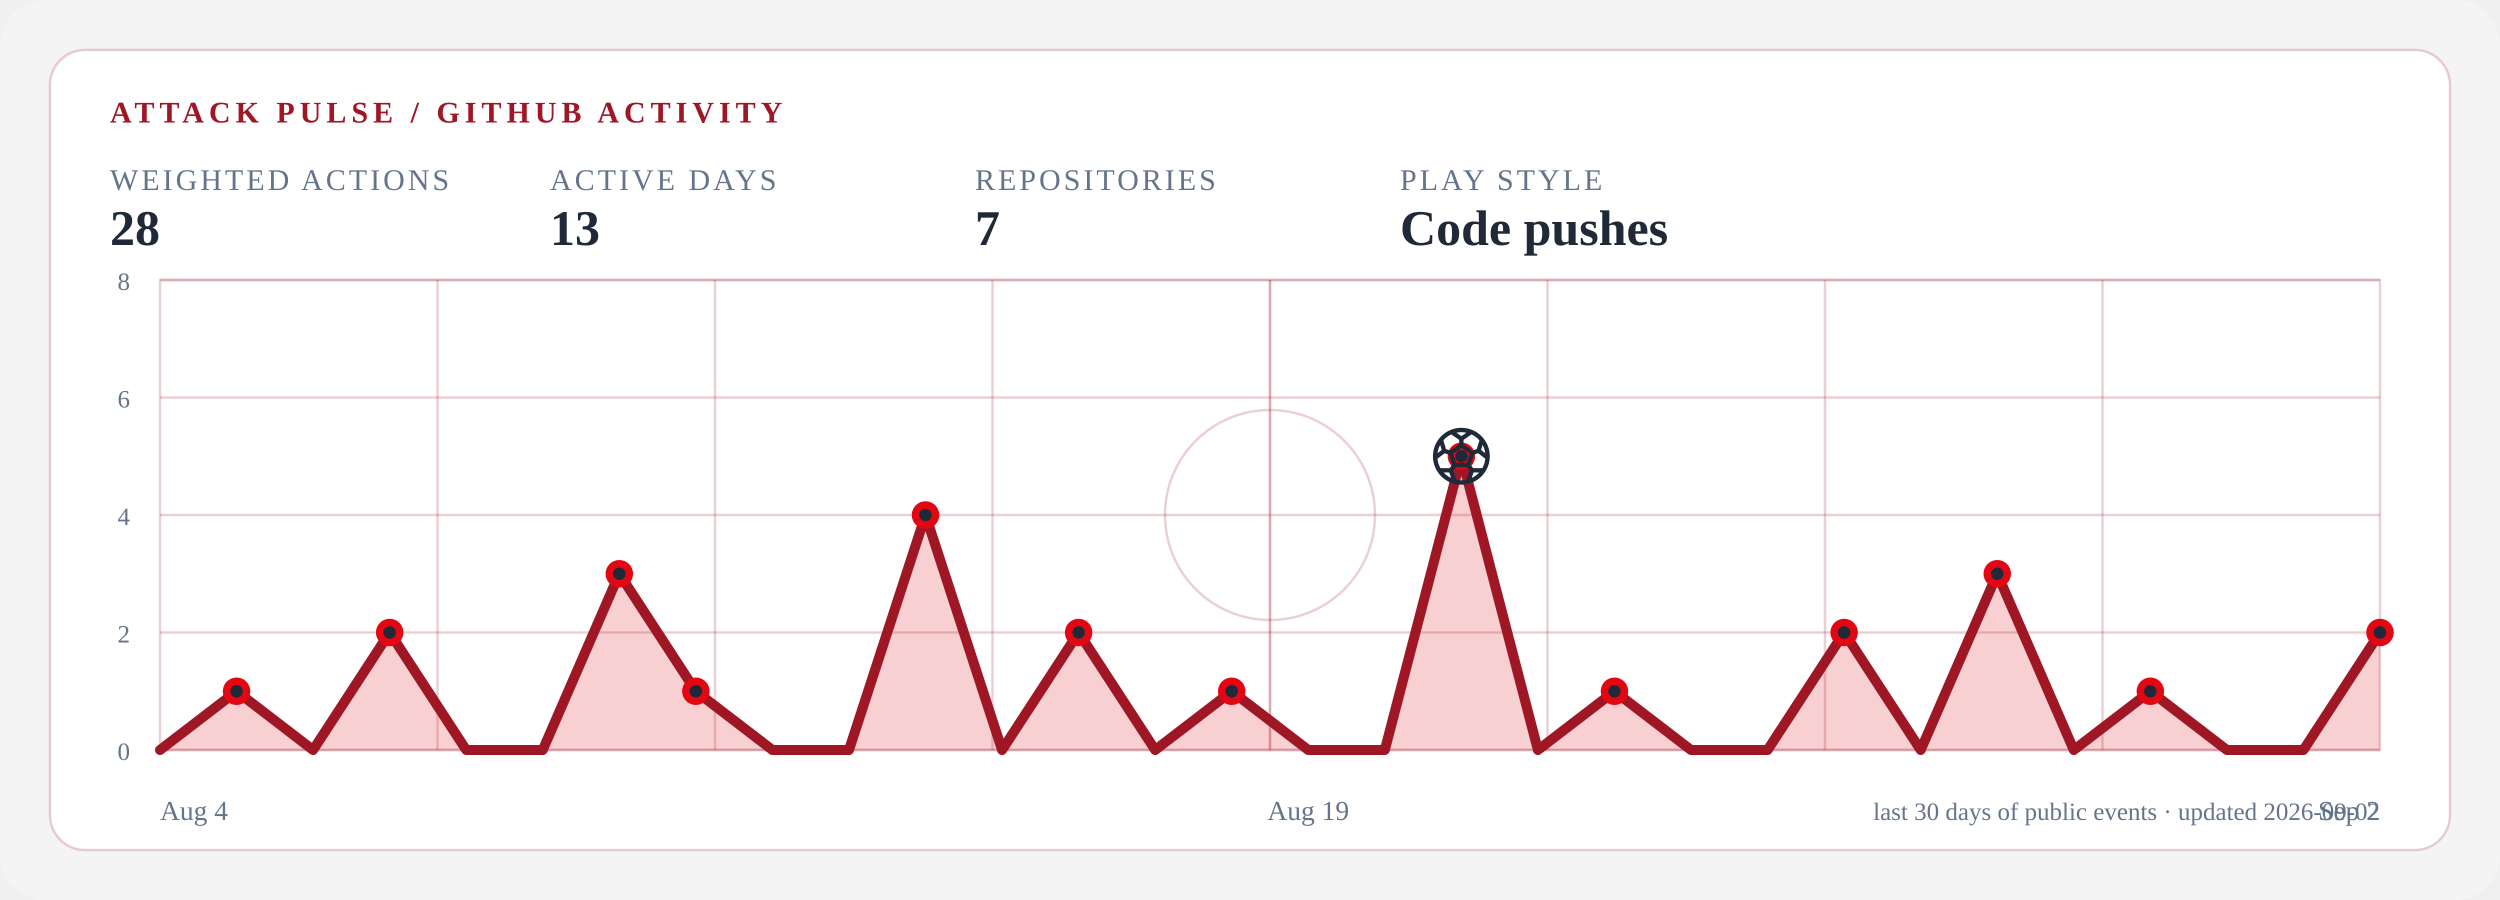
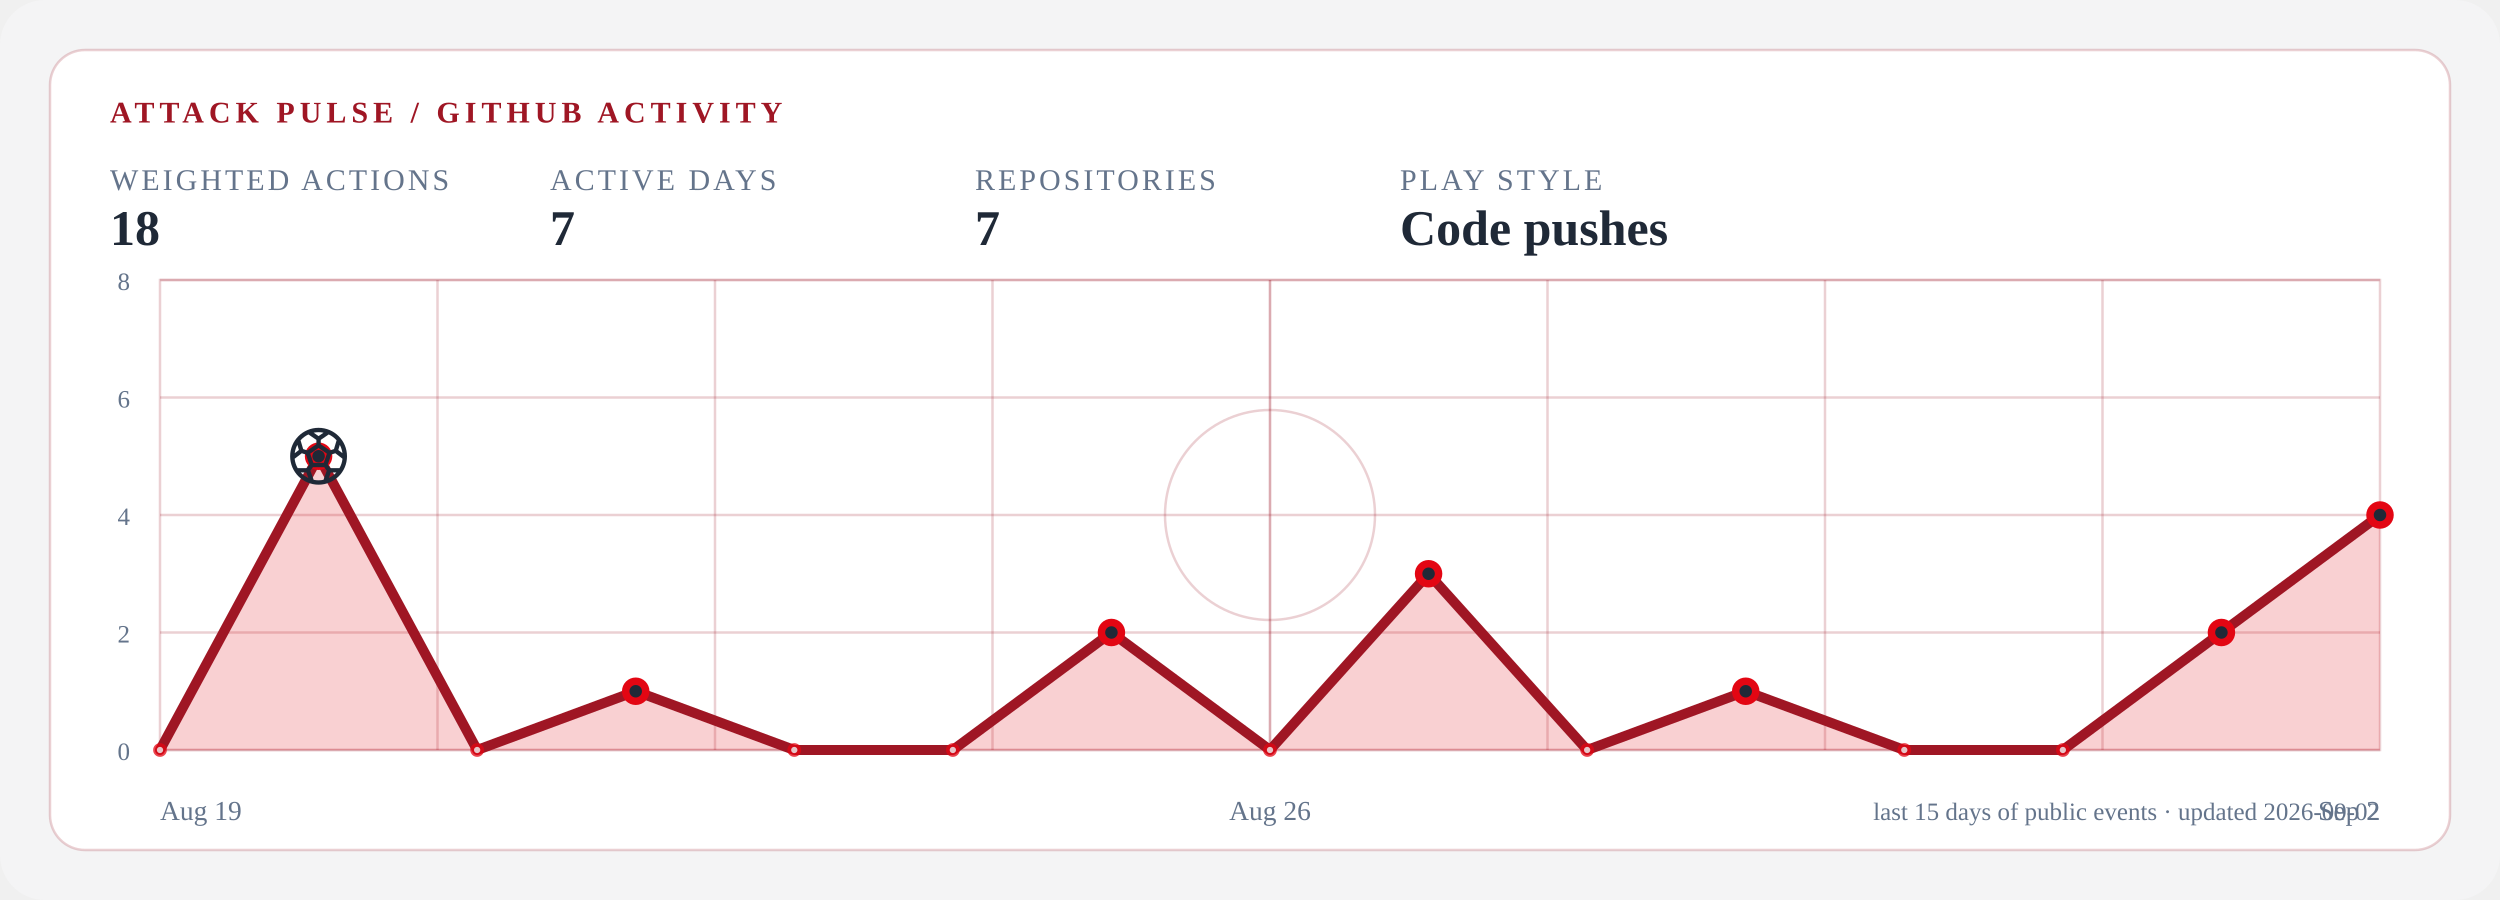
<svg xmlns="http://www.w3.org/2000/svg" width="1000" height="360" viewBox="0 0 1000 360" role="img" aria-labelledby="title desc">
  <rect width="1000" height="360" rx="18" fill="#f4f4f5" />
  <rect x="20" y="20" width="960" height="320" rx="14" fill="#ffffff" stroke="#9f162433" />
  <text x="44" y="49" fill="#9f1624" font-size="12" font-weight="700" letter-spacing="2">ATTACK PULSE / GITHUB ACTIVITY</text>
  <text x="44" y="76" fill="#64748b" font-size="12" letter-spacing="1.2">WEIGHTED ACTIONS</text>
-   <text x="44" y="98" fill="#1f2937" font-size="20" font-weight="700">28</text>
+   <text x="44" y="98" fill="#1f2937" font-size="20" font-weight="700">18</text>
  <text x="220" y="76" fill="#64748b" font-size="12" letter-spacing="1.2">ACTIVE DAYS</text>
-   <text x="220" y="98" fill="#1f2937" font-size="20" font-weight="700">13</text>
+   <text x="220" y="98" fill="#1f2937" font-size="20" font-weight="700">7</text>
  <text x="390" y="76" fill="#64748b" font-size="12" letter-spacing="1.2">REPOSITORIES</text>
  <text x="390" y="98" fill="#1f2937" font-size="20" font-weight="700">7</text>
  <text x="560" y="76" fill="#64748b" font-size="12" letter-spacing="1.2">PLAY STYLE</text>
  <text x="560" y="98" fill="#1f2937" font-size="20" font-weight="700">Code pushes</text>
  <g class="grid">
    <line x1="64" y1="112" x2="952" y2="112" stroke="#9f162433" stroke-width="1" />
    <line x1="64" y1="159" x2="952" y2="159" stroke="#9f162433" stroke-width="1" />
    <line x1="64" y1="206" x2="952" y2="206" stroke="#9f162433" stroke-width="1" />
    <line x1="64" y1="253" x2="952" y2="253" stroke="#9f162433" stroke-width="1" />
    <line x1="64" y1="300" x2="952" y2="300" stroke="#9f162433" stroke-width="1" />
    <line x1="175" y1="112" x2="175" y2="300" stroke="#9f162433" stroke-width="1" />
    <line x1="286" y1="112" x2="286" y2="300" stroke="#9f162433" stroke-width="1" />
    <line x1="397" y1="112" x2="397" y2="300" stroke="#9f162433" stroke-width="1" />
    <line x1="508" y1="112" x2="508" y2="300" stroke="#9f162433" stroke-width="1" />
    <line x1="619" y1="112" x2="619" y2="300" stroke="#9f162433" stroke-width="1" />
    <line x1="730" y1="112" x2="730" y2="300" stroke="#9f162433" stroke-width="1" />
    <line x1="841" y1="112" x2="841" y2="300" stroke="#9f162433" stroke-width="1" />
    <rect x="64" y="112" width="888" height="188" fill="none" stroke="#9f162433" stroke-width="1" />
    <line x1="508" y1="112" x2="508" y2="300" stroke="#9f162433" stroke-width="1" />
    <circle cx="508" cy="206" r="42" fill="none" stroke="#9f162433" stroke-width="1" />
  </g>
  <g fill="#64748b" font-size="10" text-anchor="end">
    <text x="52" y="116">8</text>
    <text x="52" y="163">6</text>
    <text x="52" y="210">4</text>
    <text x="52" y="257">2</text>
    <text x="52" y="304">0</text>
  </g>
-   <path class="area" d="M 64.00 300.00 L 94.62 276.50 L 125.24 300.00 L 155.86 253.00 L 186.48 300.00 L 217.10 300.00 L 247.72 229.50 L 278.34 276.50 L 308.97 300.00 L 339.59 300.00 L 370.21 206.00 L 400.83 300.00 L 431.45 253.00 L 462.07 300.00 L 492.69 276.50 L 523.31 300.00 L 553.93 300.00 L 584.55 182.50 L 615.17 300.00 L 645.79 276.50 L 676.41 300.00 L 707.03 300.00 L 737.66 253.00 L 768.28 300.00 L 798.90 229.50 L 829.52 300.00 L 860.14 276.50 L 890.76 300.00 L 921.38 300.00 L 952.00 253.00 L 952 300 L 64 300 Z" fill="#e3061330" />
-   <path class="line" d="M 64.00 300.00 L 94.62 276.50 L 125.24 300.00 L 155.86 253.00 L 186.48 300.00 L 217.10 300.00 L 247.72 229.50 L 278.34 276.50 L 308.97 300.00 L 339.59 300.00 L 370.21 206.00 L 400.83 300.00 L 431.45 253.00 L 462.07 300.00 L 492.69 276.50 L 523.31 300.00 L 553.93 300.00 L 584.55 182.50 L 615.17 300.00 L 645.79 276.50 L 676.41 300.00 L 707.03 300.00 L 737.66 253.00 L 768.28 300.00 L 798.90 229.50 L 829.52 300.00 L 860.14 276.50 L 890.76 300.00 L 921.38 300.00 L 952.00 253.00" fill="none" stroke="#9f1624" stroke-width="4" stroke-linecap="round" stroke-linejoin="round" />
-   <circle cx="94.621" cy="276.5" r="4" fill="#1f2937" stroke="#e30613" stroke-width="3" />
-   <circle cx="155.862" cy="253" r="4" fill="#1f2937" stroke="#e30613" stroke-width="3" />
-   <circle cx="247.724" cy="229.5" r="4" fill="#1f2937" stroke="#e30613" stroke-width="3" />
-   <circle cx="278.345" cy="276.5" r="4" fill="#1f2937" stroke="#e30613" stroke-width="3" />
-   <circle cx="370.207" cy="206" r="4" fill="#1f2937" stroke="#e30613" stroke-width="3" />
-   <circle cx="431.448" cy="253" r="4" fill="#1f2937" stroke="#e30613" stroke-width="3" />
-   <circle cx="492.69" cy="276.5" r="4" fill="#1f2937" stroke="#e30613" stroke-width="3" />
-   <circle cx="584.552" cy="182.5" r="4" fill="#1f2937" stroke="#e30613" stroke-width="3" />
-   <circle cx="645.793" cy="276.5" r="4" fill="#1f2937" stroke="#e30613" stroke-width="3" />
-   <circle cx="737.655" cy="253" r="4" fill="#1f2937" stroke="#e30613" stroke-width="3" />
-   <circle cx="798.897" cy="229.5" r="4" fill="#1f2937" stroke="#e30613" stroke-width="3" />
-   <circle cx="860.138" cy="276.5" r="4" fill="#1f2937" stroke="#e30613" stroke-width="3" />
-   <circle cx="952" cy="253" r="4" fill="#1f2937" stroke="#e30613" stroke-width="3" />
-   <g aria-label="Peak activity marker" transform="translate(570.55 168.50) scale(0.109375)" fill="#1f2937">
+   <path class="area" d="M 64.00 300.00 L 127.43 182.50 L 190.86 300.00 L 254.29 276.50 L 317.71 300.00 L 381.14 300.00 L 444.57 253.00 L 508.00 300.00 L 571.43 229.50 L 634.86 300.00 L 698.29 276.50 L 761.71 300.00 L 825.14 300.00 L 888.57 253.00 L 952.00 206.00 L 952 300 L 64 300 Z" fill="#e3061330" />
+   <path class="line" d="M 64.00 300.00 L 127.43 182.50 L 190.86 300.00 L 254.29 276.50 L 317.71 300.00 L 381.14 300.00 L 444.57 253.00 L 508.00 300.00 L 571.43 229.50 L 634.86 300.00 L 698.29 276.50 L 761.71 300.00 L 825.14 300.00 L 888.57 253.00 L 952.00 206.00" fill="none" stroke="#9f1624" stroke-width="4" stroke-linecap="round" stroke-linejoin="round" />
+   <circle class="data-point" cx="64" cy="300" r="2" fill="#ffffff" stroke="#e30613" stroke-width="1.5" opacity="0.75" />
+   <circle class="data-point" cx="127.429" cy="182.5" r="4" fill="#1f2937" stroke="#e30613" stroke-width="3" opacity="1" />
+   <circle class="data-point" cx="190.857" cy="300" r="2" fill="#ffffff" stroke="#e30613" stroke-width="1.5" opacity="0.75" />
+   <circle class="data-point" cx="254.286" cy="276.5" r="4" fill="#1f2937" stroke="#e30613" stroke-width="3" opacity="1" />
+   <circle class="data-point" cx="317.714" cy="300" r="2" fill="#ffffff" stroke="#e30613" stroke-width="1.5" opacity="0.75" />
+   <circle class="data-point" cx="381.143" cy="300" r="2" fill="#ffffff" stroke="#e30613" stroke-width="1.5" opacity="0.75" />
+   <circle class="data-point" cx="444.571" cy="253" r="4" fill="#1f2937" stroke="#e30613" stroke-width="3" opacity="1" />
+   <circle class="data-point" cx="508" cy="300" r="2" fill="#ffffff" stroke="#e30613" stroke-width="1.5" opacity="0.75" />
+   <circle class="data-point" cx="571.429" cy="229.5" r="4" fill="#1f2937" stroke="#e30613" stroke-width="3" opacity="1" />
+   <circle class="data-point" cx="634.857" cy="300" r="2" fill="#ffffff" stroke="#e30613" stroke-width="1.5" opacity="0.75" />
+   <circle class="data-point" cx="698.286" cy="276.5" r="4" fill="#1f2937" stroke="#e30613" stroke-width="3" opacity="1" />
+   <circle class="data-point" cx="761.714" cy="300" r="2" fill="#ffffff" stroke="#e30613" stroke-width="1.5" opacity="0.75" />
+   <circle class="data-point" cx="825.143" cy="300" r="2" fill="#ffffff" stroke="#e30613" stroke-width="1.5" opacity="0.75" />
+   <circle class="data-point" cx="888.571" cy="253" r="4" fill="#1f2937" stroke="#e30613" stroke-width="3" opacity="1" />
+   <circle class="data-point" cx="952" cy="206" r="4" fill="#1f2937" stroke="#e30613" stroke-width="3" opacity="1" />
+   <g aria-label="Peak activity marker" transform="translate(113.43 168.50) scale(0.109375)" fill="#1f2937">
    <path d="M128,24A104,104,0,1,0,232,128,104.11,104.11,0,0,0,128,24Zm76.52,147.42H170.9l-9.26-12.76,12.63-36.78,15-4.89,26.24,20.13A87.38,87.38,0,0,1,204.52,171.42Zm-164-34.3L66.71,117l15,4.89,12.63,36.78L85.1,171.42H51.48A87.38,87.38,0,0,1,40.47,137.12Zm10-50.64,5.51,18.6L40.71,116.77A87.33,87.33,0,0,1,50.43,86.48ZM109,152,97.54,118.65,128,97.71l30.46,20.94L147,152Zm91.07-46.92,5.51-18.6a87.33,87.33,0,0,1,9.72,30.29Zm-6.2-35.38-9.51,32.08-15.07,4.89L136,83.79V68.21l29.09-20A88.58,88.58,0,0,1,193.86,69.7ZM146.07,41.87,128,54.29,109.93,41.87a88.24,88.24,0,0,1,36.14,0ZM90.91,48.21l29.09,20V83.79L86.72,106.67l-15.07-4.89L62.14,69.7A88.58,88.58,0,0,1,90.91,48.21ZM63.15,187.42H83.52l7.17,20.27A88.4,88.4,0,0,1,63.15,187.42ZM110,214.13,98.12,180.71,107.35,168h41.3l9.23,12.71-11.83,33.42a88,88,0,0,1-36.1,0Zm55.36-6.44,7.17-20.27h20.37A88.4,88.4,0,0,1,165.31,207.69Z" />
  </g>
-   <text x="64" y="328" text-anchor="start" fill="#64748b" font-size="11">Aug 4</text>
-   <text x="523.31" y="328" text-anchor="middle" fill="#64748b" font-size="11">Aug 19</text>
+   <text x="64" y="328" text-anchor="start" fill="#64748b" font-size="11">Aug 19</text>
+   <text x="508" y="328" text-anchor="middle" fill="#64748b" font-size="11">Aug 26</text>
  <text x="952" y="328" text-anchor="end" fill="#64748b" font-size="11">Sep 2</text>
-   <text x="952" y="328" text-anchor="end" fill="#64748b" font-size="10">last 30 days of public events · updated 2026-09-02</text>
+   <text x="952" y="328" text-anchor="end" fill="#64748b" font-size="10">last 15 days of public events · updated 2026-09-02</text>
</svg>
